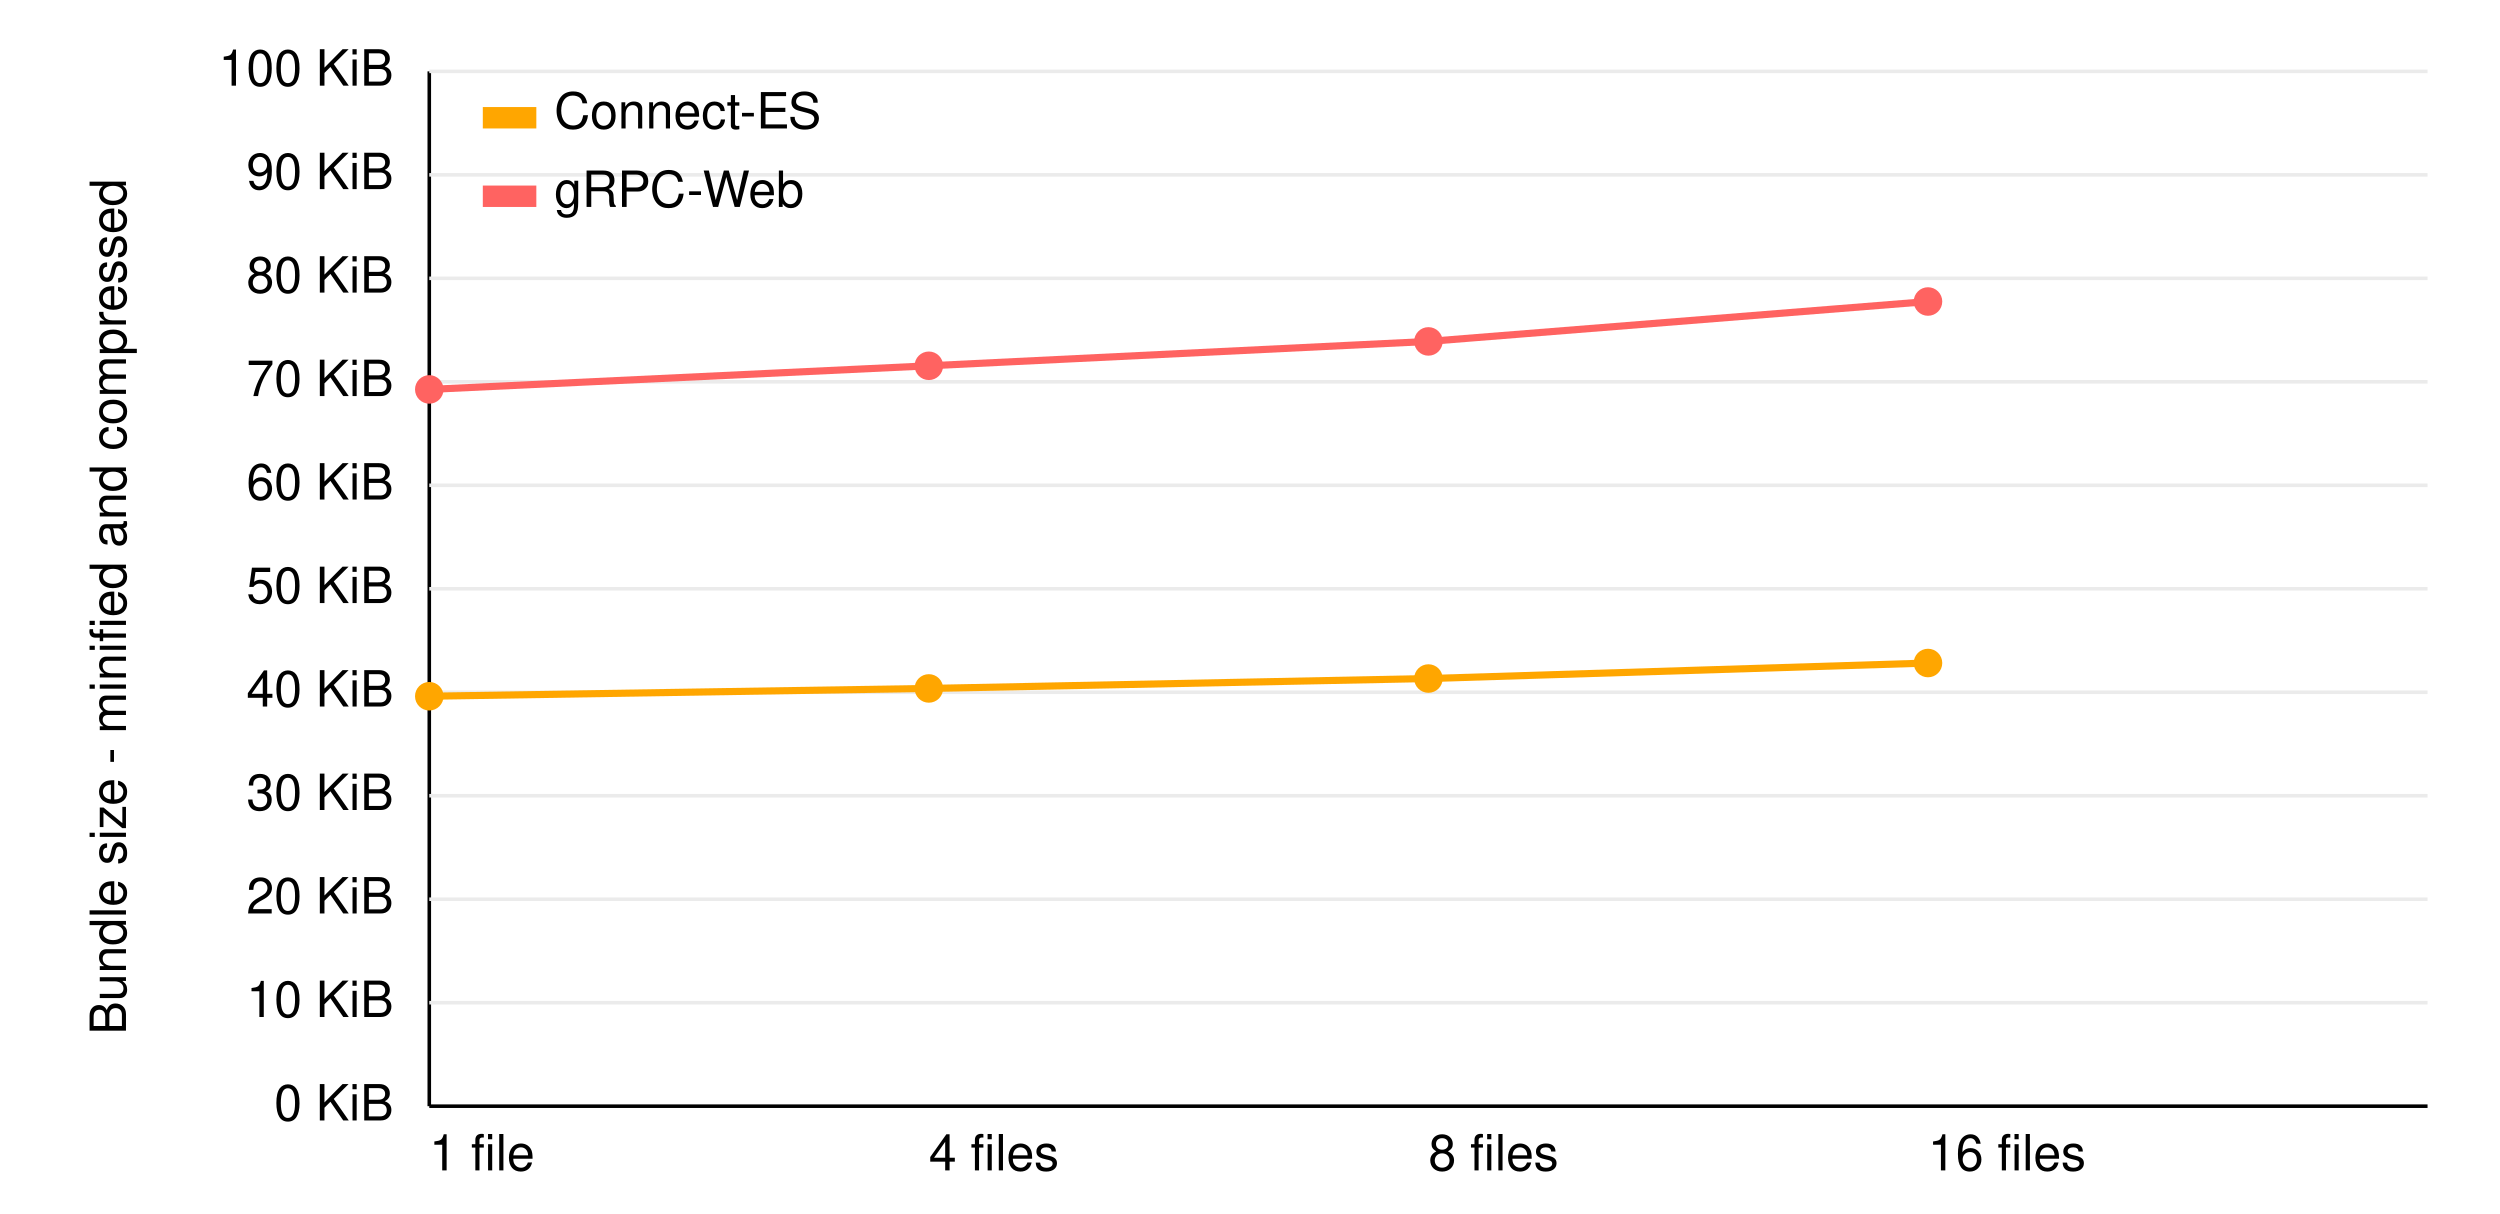
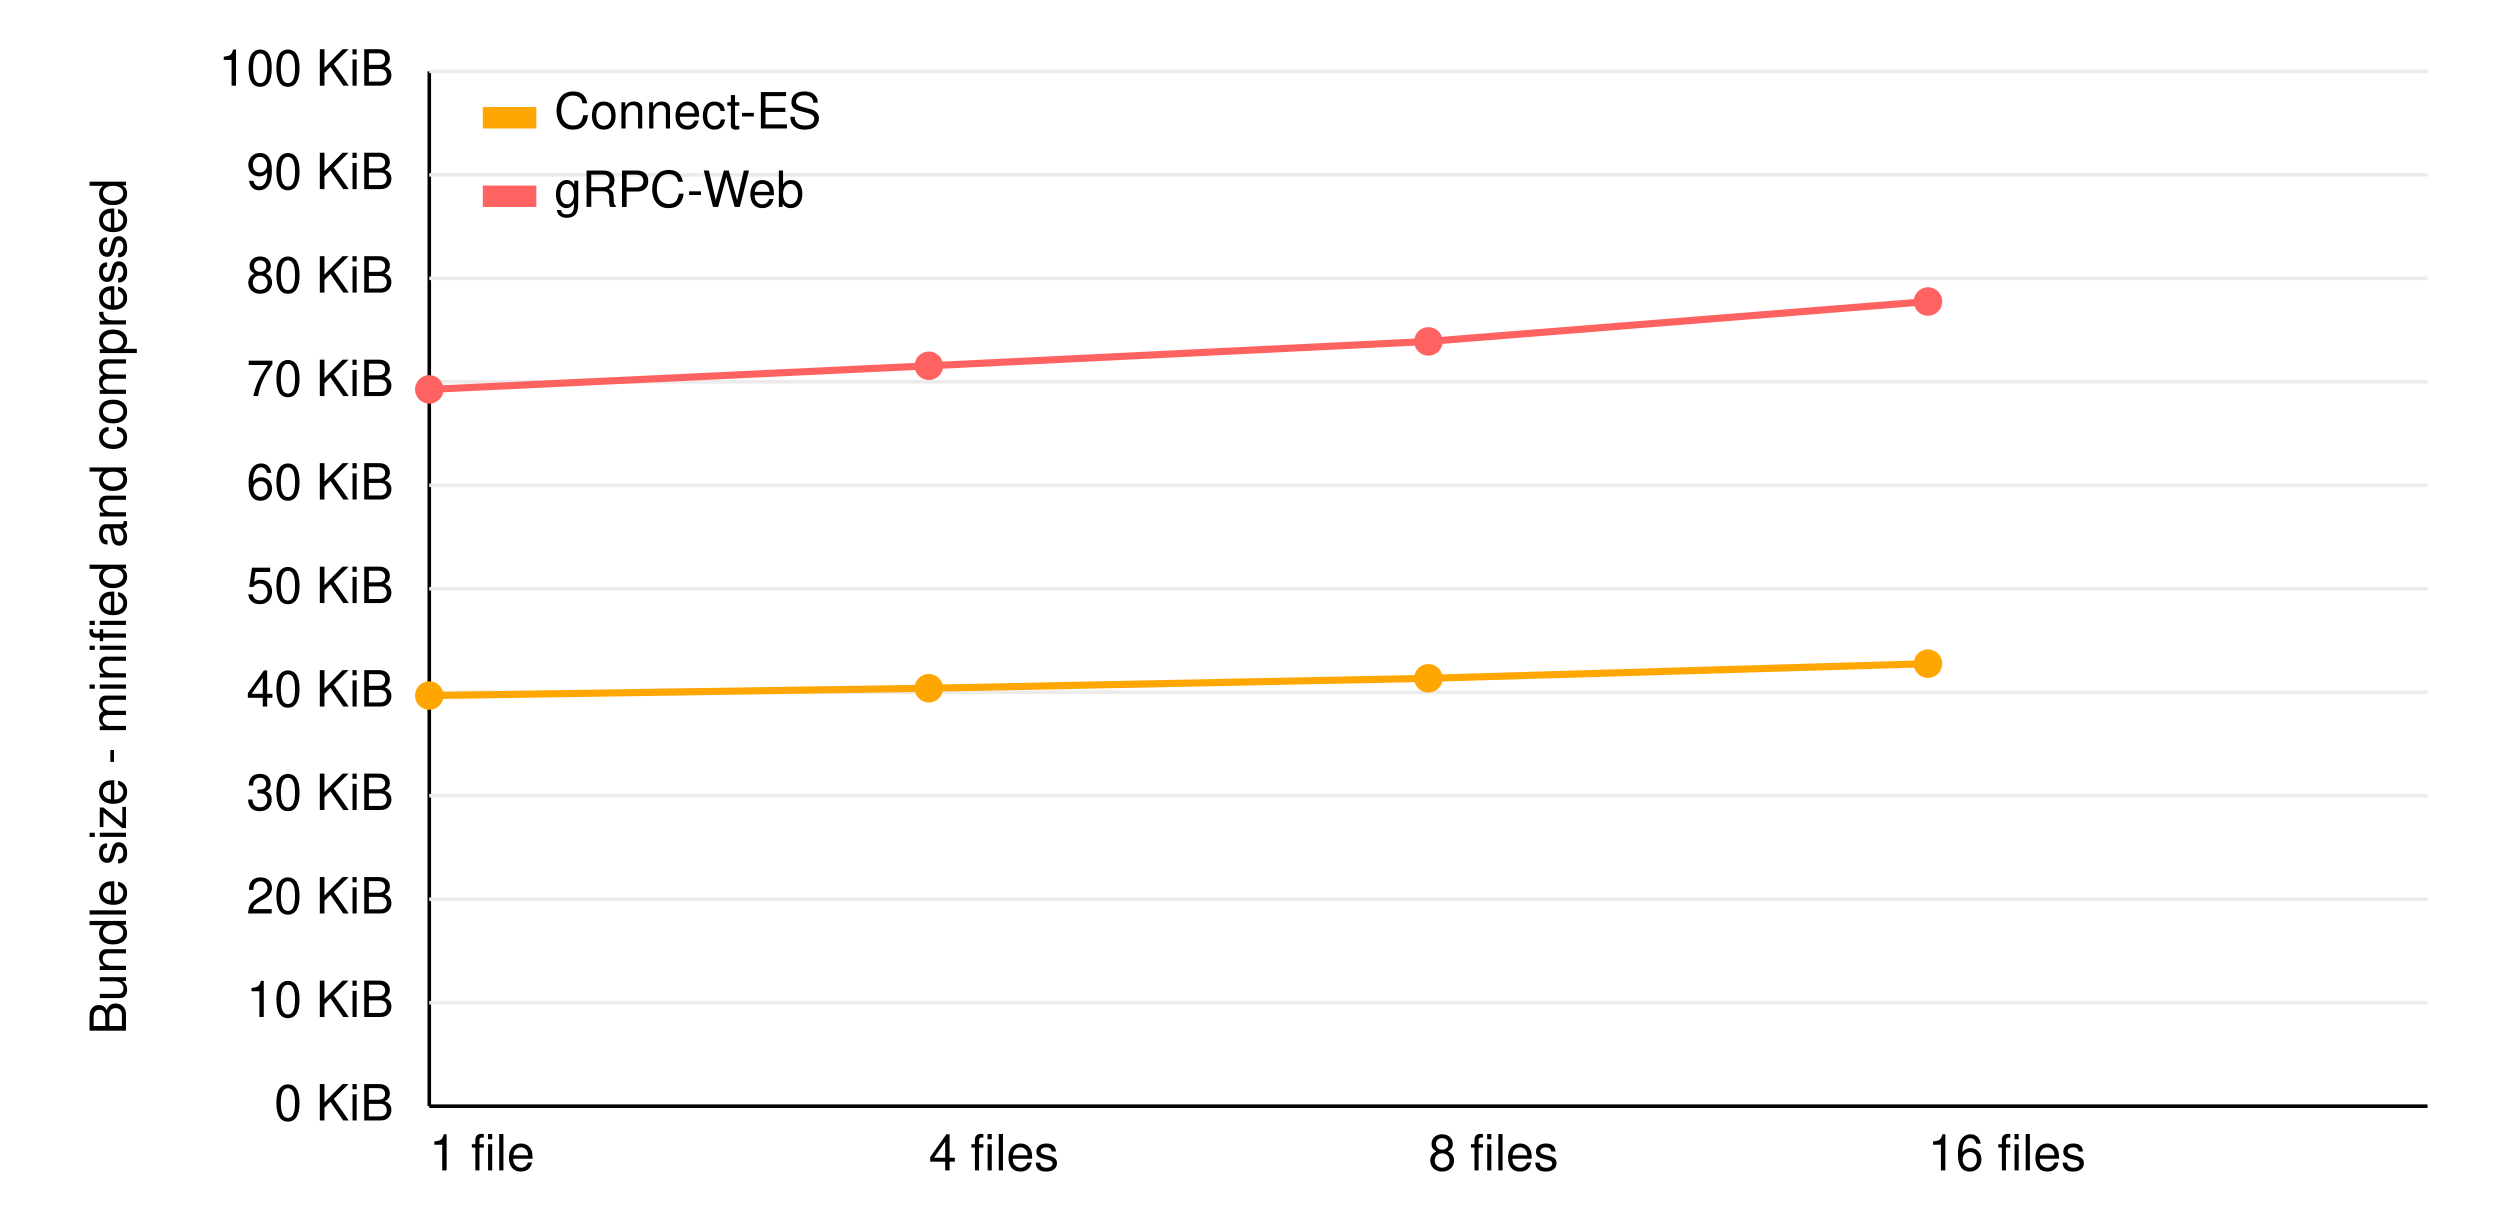
<svg xmlns="http://www.w3.org/2000/svg" version="1.1" width="680px" height="330px" viewBox="0 0 680 340" class="chart">
  <style>
      
      text {
        font: 14px Verdana, Helvetica, Arial, sans-serif;
      }
      
    </style>
  <g transform="translate(110,310)">
    <line y1="0" x2="560" stroke="black" />
    <text x="0" y="18" text-anchor="start">1 file</text>
    <text x="140" y="18" text-anchor="start">4 files</text>
    <text x="280" y="18" text-anchor="start">8 files</text>
    <text x="420" y="18" text-anchor="start">16 files</text>
  </g>
  <g transform="translate(110, 20)">
    <line x1="0" x2="0" y1="0" y2="290" stroke="black" />
    <g transform="rotate(-90), translate(-150,-85)">
      <text text-anchor="middle">Bundle size - minified and compressed</text>
    </g>
    <text x="-10" y="4" text-anchor="end">100 KiB</text>
    <line x1="0" x2="560" y1="0" y2="0" stroke="#ebebeb" />
    <text x="-10" y="33" text-anchor="end">90 KiB</text>
    <line x1="0" x2="560" y1="29" y2="29" stroke="#ebebeb" />
    <text x="-10" y="62" text-anchor="end">80 KiB</text>
    <line x1="0" x2="560" y1="58" y2="58" stroke="#ebebeb" />
    <text x="-10" y="91" text-anchor="end">70 KiB</text>
    <line x1="0" x2="560" y1="87" y2="87" stroke="#ebebeb" />
    <text x="-10" y="120" text-anchor="end">60 KiB</text>
    <line x1="0" x2="560" y1="116" y2="116" stroke="#ebebeb" />
    <text x="-10" y="149" text-anchor="end">50 KiB</text>
    <line x1="0" x2="560" y1="145" y2="145" stroke="#ebebeb" />
    <text x="-10" y="178" text-anchor="end">40 KiB</text>
    <line x1="0" x2="560" y1="174" y2="174" stroke="#ebebeb" />
    <text x="-10" y="207" text-anchor="end">30 KiB</text>
    <line x1="0" x2="560" y1="203" y2="203" stroke="#ebebeb" />
    <text x="-10" y="236" text-anchor="end">20 KiB</text>
    <line x1="0" x2="560" y1="232" y2="232" stroke="#ebebeb" />
    <text x="-10" y="265" text-anchor="end">10 KiB</text>
    <line x1="0" x2="560" y1="261" y2="261" stroke="#ebebeb" />
    <text x="-10" y="294" text-anchor="end">0 KiB</text>
  </g>
  <g transform="translate(110, 20)">
-     <polyline fill="none" stroke="#ffa600" stroke-width="2" points="0,175.113 140,172.929 280,170.154 420,165.807">
+     <polyline fill="none" stroke="#ffa600" stroke-width="2" points="0,174.929 140,172.876 280,170.092 420,165.988">
    </polyline>
-     <circle cx="0" cy="175.113" r="4" fill="#ffa600" />
-     <circle cx="140" cy="172.929" r="4" fill="#ffa600" />
-     <circle cx="280" cy="170.154" r="4" fill="#ffa600" />
-     <circle cx="420" cy="165.807" r="4" fill="#ffa600" />
+     <circle cx="0" cy="174.929" r="4" fill="#ffa600" />
+     <circle cx="140" cy="172.876" r="4" fill="#ffa600" />
+     <circle cx="280" cy="170.092" r="4" fill="#ffa600" />
+     <circle cx="420" cy="165.988" r="4" fill="#ffa600" />
  </g>
  <g transform="translate(110, 20)">
    <polyline fill="none" stroke="#ff6361" stroke-width="2" points="0,89.133 140,82.508 280,75.68 420,64.497">
    </polyline>
    <circle cx="0" cy="89.133" r="4" fill="#ff6361" />
    <circle cx="140" cy="82.508" r="4" fill="#ff6361" />
    <circle cx="280" cy="75.68" r="4" fill="#ff6361" />
    <circle cx="420" cy="64.497" r="4" fill="#ff6361" />
  </g>
  <g transform="translate(125, 30)">
    <g transform="translate(0, 0)">
      <rect width="15" height="6" fill="#ffa600" />
      <text x="20" y="6">Connect-ES</text>
    </g>
    <g transform="translate(0, 22)">
      <rect width="15" height="6" fill="#ff6361" />
      <text x="20" y="6">gRPC-Web</text>
    </g>
  </g>
</svg>
